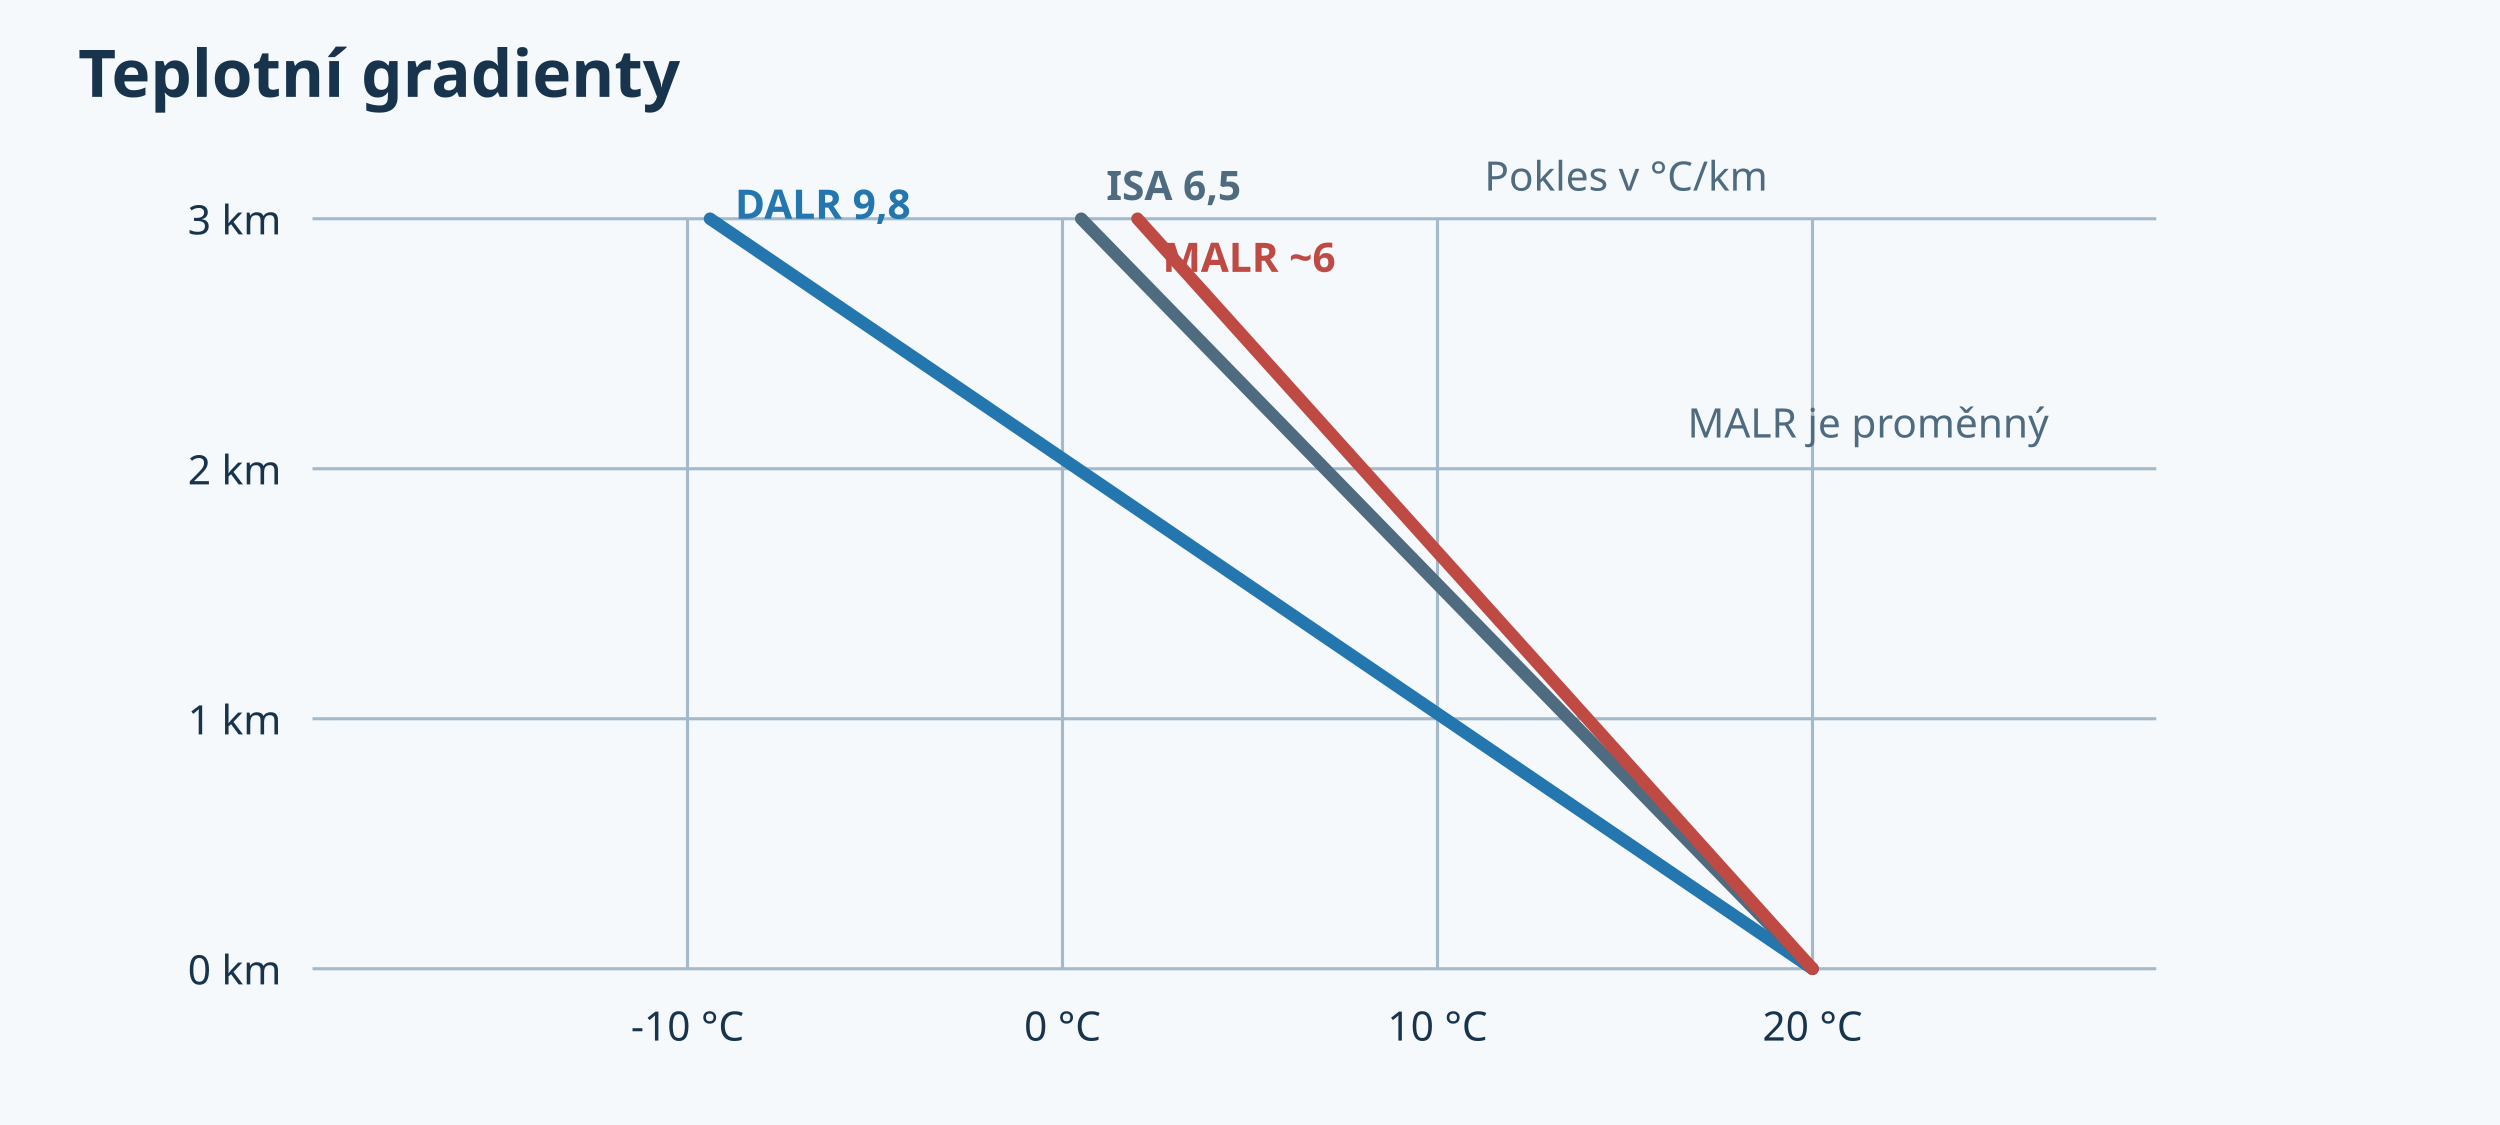
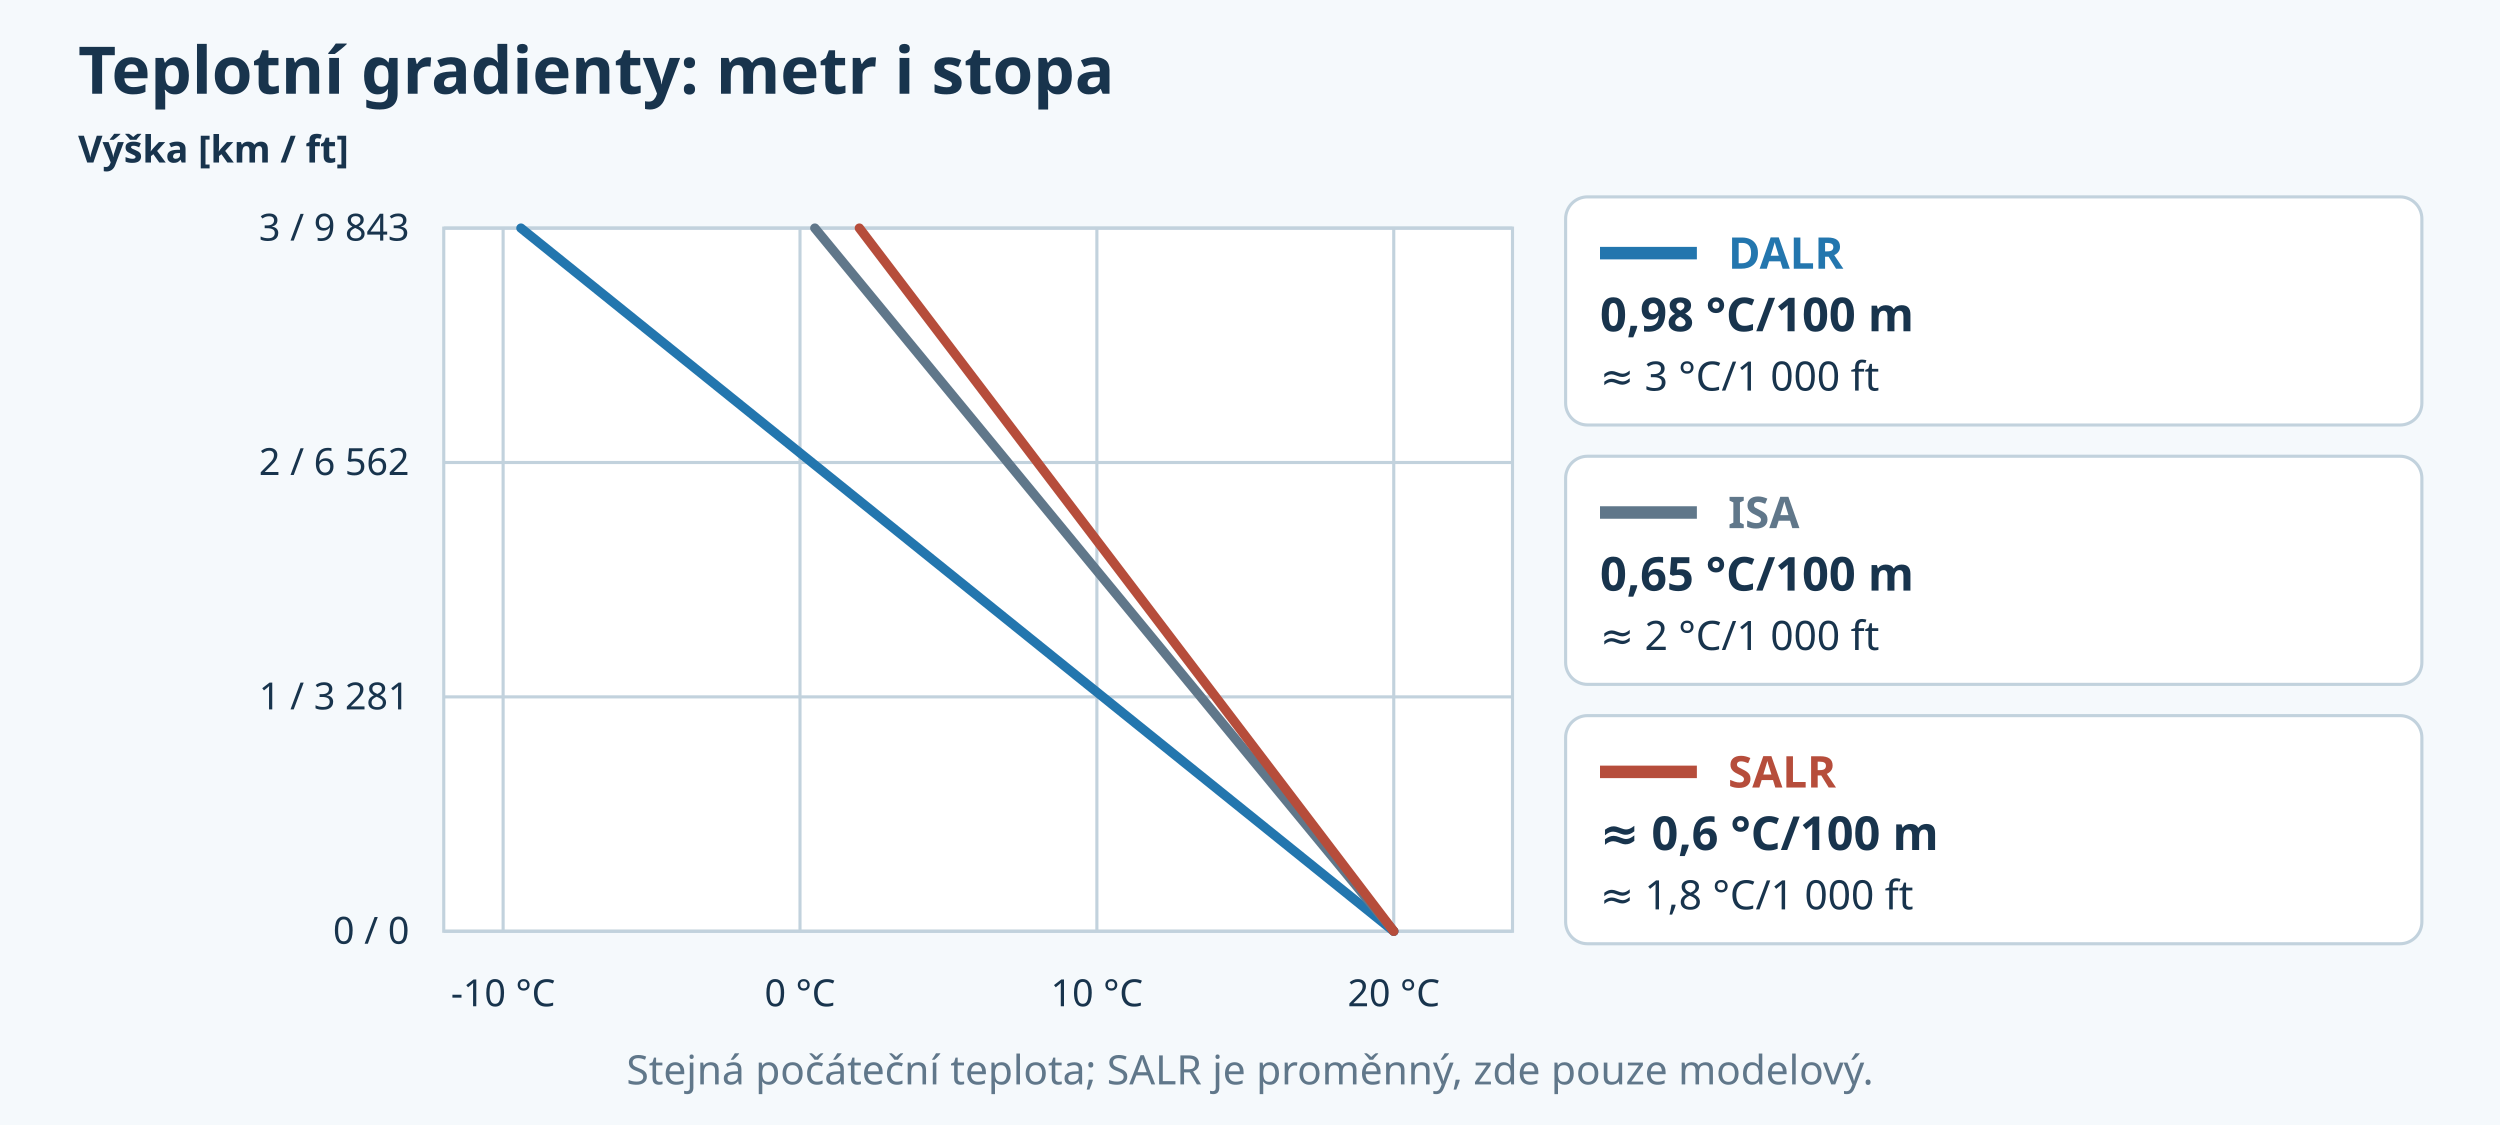
<svg xmlns="http://www.w3.org/2000/svg" viewBox="0 0 800 360" width="800" height="360" role="img" aria-labelledby="title desc">
  <defs>
-     <marker id="a-2376ae" viewBox="0 0 10 10" refX="8.8" refY="5" markerWidth="6" markerHeight="6" orient="auto-start-reverse">
-       <path d="M0 0 L10 5 L0 10 Z" fill="#2376ae" />
+     <marker id="arrow-2376ae" viewBox="0 0 10 10" refX="9" refY="5" markerWidth="6" markerHeight="6" orient="auto">
+       <path d="M0 0L10 5L0 10Z" fill="#2376ae" />
    </marker>
-     <marker id="a-bf4a44" viewBox="0 0 10 10" refX="8.8" refY="5" markerWidth="6" markerHeight="6" orient="auto-start-reverse">
-       <path d="M0 0 L10 5 L0 10 Z" fill="#bf4a44" />
+     <marker id="arrow-b64d3b" viewBox="0 0 10 10" refX="9" refY="5" markerWidth="6" markerHeight="6" orient="auto">
+       <path d="M0 0L10 5L0 10Z" fill="#b64d3b" />
    </marker>
-     <marker id="a-198568" viewBox="0 0 10 10" refX="8.8" refY="5" markerWidth="6" markerHeight="6" orient="auto-start-reverse">
-       <path d="M0 0 L10 5 L0 10 Z" fill="#198568" />
+     <marker id="arrow-60778a" viewBox="0 0 10 10" refX="9" refY="5" markerWidth="6" markerHeight="6" orient="auto">
+       <path d="M0 0L10 5L0 10Z" fill="#60778a" />
    </marker>
-     <marker id="a-4e6b80" viewBox="0 0 10 10" refX="8.8" refY="5" markerWidth="6" markerHeight="6" orient="auto-start-reverse">
-       <path d="M0 0 L10 5 L0 10 Z" fill="#4e6b80" />
+     <marker id="arrow-198568" viewBox="0 0 10 10" refX="9" refY="5" markerWidth="6" markerHeight="6" orient="auto">
+       <path d="M0 0L10 5L0 10Z" fill="#198568" />
    </marker>
-     <marker id="a-8059a2" viewBox="0 0 10 10" refX="8.8" refY="5" markerWidth="6" markerHeight="6" orient="auto-start-reverse">
-       <path d="M0 0 L10 5 L0 10 Z" fill="#8059a2" />
+     <marker id="arrow-7958a0" viewBox="0 0 10 10" refX="9" refY="5" markerWidth="6" markerHeight="6" orient="auto">
+       <path d="M0 0L10 5L0 10Z" fill="#7958a0" />
    </marker>
-     <marker id="a-18344d" viewBox="0 0 10 10" refX="8.8" refY="5" markerWidth="6" markerHeight="6" orient="auto-start-reverse">
-       <path d="M0 0 L10 5 L0 10 Z" fill="#18344d" />
-     </marker>
-     <marker id="a-e6b34d" viewBox="0 0 10 10" refX="8.8" refY="5" markerWidth="6" markerHeight="6" orient="auto-start-reverse">
-       <path d="M0 0 L10 5 L0 10 Z" fill="#e6b34d" />
+     <marker id="arrow-18344d" viewBox="0 0 10 10" refX="9" refY="5" markerWidth="6" markerHeight="6" orient="auto">
+       <path d="M0 0L10 5L0 10Z" fill="#18344d" />
    </marker>
  </defs>
  <rect width="800" height="360" fill="#f5f9fc" />
-   <g font-family="system-ui, sans-serif">
-     <text x="25" y="31" font-size="21" fill="#18344d" font-weight="700" text-anchor="start">Teplotní gradienty</text>
-     <line x1="100" y1="310" x2="690" y2="310" stroke="#a4bacb" stroke-width="1" />
-     <text x="90" y="315" font-size="13" fill="#18344d" font-weight="400" text-anchor="end">0 km</text>
-     <line x1="100" y1="230" x2="690" y2="230" stroke="#a4bacb" stroke-width="1" />
-     <text x="90" y="235" font-size="13" fill="#18344d" font-weight="400" text-anchor="end">1 km</text>
-     <line x1="100" y1="150" x2="690" y2="150" stroke="#a4bacb" stroke-width="1" />
-     <text x="90" y="155" font-size="13" fill="#18344d" font-weight="400" text-anchor="end">2 km</text>
-     <line x1="100" y1="70" x2="690" y2="70" stroke="#a4bacb" stroke-width="1" />
-     <text x="90" y="75" font-size="13" fill="#18344d" font-weight="400" text-anchor="end">3 km</text>
-     <line x1="220" y1="70" x2="220" y2="310" stroke="#a4bacb" stroke-width="1" />
-     <text x="220" y="333" font-size="13" fill="#18344d" font-weight="400" text-anchor="middle">-10 °C</text>
-     <line x1="340" y1="70" x2="340" y2="310" stroke="#a4bacb" stroke-width="1" />
-     <text x="340" y="333" font-size="13" fill="#18344d" font-weight="400" text-anchor="middle">0 °C</text>
-     <line x1="460" y1="70" x2="460" y2="310" stroke="#a4bacb" stroke-width="1" />
-     <text x="460" y="333" font-size="13" fill="#18344d" font-weight="400" text-anchor="middle">10 °C</text>
-     <line x1="580" y1="70" x2="580" y2="310" stroke="#a4bacb" stroke-width="1" />
-     <text x="580" y="333" font-size="13" fill="#18344d" font-weight="400" text-anchor="middle">20 °C</text>
-     <path d="M580 310 L227.2 70" fill="none" stroke="#2376ae" stroke-width="4" stroke-linecap="round" stroke-linejoin="round" />
-     <text x="235.2" y="70" font-size="13" fill="#2376ae" font-weight="700" text-anchor="start">DALR 9,8</text>
-     <path d="M580 310 L346 70" fill="none" stroke="#4e6b80" stroke-width="4" stroke-linecap="round" stroke-linejoin="round" />
-     <text x="354" y="64" font-size="13" fill="#4e6b80" font-weight="700" text-anchor="start">ISA 6,5</text>
-     <path d="M580 310 L364 70" fill="none" stroke="#bf4a44" stroke-width="4" stroke-linecap="round" stroke-linejoin="round" />
-     <text x="372" y="87" font-size="13" fill="#bf4a44" font-weight="700" text-anchor="start">MALR ~6</text>
-     <text x="475" y="61" font-size="13" fill="#4e6b80" font-weight="400" text-anchor="start">Pokles v °C/km</text>
-     <text x="540" y="140" font-size="13" fill="#4e6b80" font-weight="400" text-anchor="start">MALR je proměnný</text>
+   <g font-family="system-ui,sans-serif">
+     <text x="25" y="30" font-size="21" font-weight="700" fill="#18344d" text-anchor="start">Teplotní gradienty: metr i stopa</text>
+     <rect x="142" y="73" width="342" height="225" rx="0" fill="#fff" stroke="#c2d2dd" />
+     <text x="25" y="52" font-size="12" font-weight="700" fill="#18344d" text-anchor="start">Výška [km / ft]</text>
+     <line x1="142" y1="298" x2="484" y2="298" stroke="#c2d2dd" stroke-width="1" />
+     <text x="131" y="302" font-size="12" font-weight="400" fill="#18344d" text-anchor="end">0 / 0</text>
+     <line x1="142" y1="223" x2="484" y2="223" stroke="#c2d2dd" stroke-width="1" />
+     <text x="131" y="227" font-size="12" font-weight="400" fill="#18344d" text-anchor="end">1 / 3 281</text>
+     <line x1="142" y1="148" x2="484" y2="148" stroke="#c2d2dd" stroke-width="1" />
+     <text x="131" y="152" font-size="12" font-weight="400" fill="#18344d" text-anchor="end">2 / 6 562</text>
+     <line x1="142" y1="73" x2="484" y2="73" stroke="#c2d2dd" stroke-width="1" />
+     <text x="131" y="77" font-size="12" font-weight="400" fill="#18344d" text-anchor="end">3 / 9 843</text>
+     <line x1="161" y1="73" x2="161" y2="298" stroke="#c2d2dd" stroke-width="1" />
+     <text x="161" y="322" font-size="12" font-weight="400" fill="#18344d" text-anchor="middle">-10 °C</text>
+     <line x1="256" y1="73" x2="256" y2="298" stroke="#c2d2dd" stroke-width="1" />
+     <text x="256" y="322" font-size="12" font-weight="400" fill="#18344d" text-anchor="middle">0 °C</text>
+     <line x1="351" y1="73" x2="351" y2="298" stroke="#c2d2dd" stroke-width="1" />
+     <text x="351" y="322" font-size="12" font-weight="400" fill="#18344d" text-anchor="middle">10 °C</text>
+     <line x1="446" y1="73" x2="446" y2="298" stroke="#c2d2dd" stroke-width="1" />
+     <text x="446" y="322" font-size="12" font-weight="400" fill="#18344d" text-anchor="middle">20 °C</text>
+     <path d="M446 298 L166.7 73" fill="none" stroke="#2376ae" stroke-width="3" stroke-linecap="round" stroke-linejoin="round" />
+     <rect x="501" y="63" width="274" height="73" rx="7" fill="#fff" stroke="#c2d2dd" />
+     <line x1="512" y1="81" x2="543" y2="81" stroke="#2376ae" stroke-width="4" />
+     <text x="553" y="86" font-size="14" font-weight="700" fill="#2376ae" text-anchor="start">DALR</text>
+     <text x="512" y="106" font-size="15" font-weight="700" fill="#18344d" text-anchor="start">0,98 °C/100 m</text>
+     <text x="512" y="125" font-size="13" font-weight="400" fill="#18344d" text-anchor="start">≈ 3 °C/1 000 ft</text>
+     <path d="M446 298 L260.75 73" fill="none" stroke="#60778a" stroke-width="3" stroke-linecap="round" stroke-linejoin="round" />
+     <rect x="501" y="146" width="274" height="73" rx="7" fill="#fff" stroke="#c2d2dd" />
+     <line x1="512" y1="164" x2="543" y2="164" stroke="#60778a" stroke-width="4" />
+     <text x="553" y="169" font-size="14" font-weight="700" fill="#60778a" text-anchor="start">ISA</text>
+     <text x="512" y="189" font-size="15" font-weight="700" fill="#18344d" text-anchor="start">0,65 °C/100 m</text>
+     <text x="512" y="208" font-size="13" font-weight="400" fill="#18344d" text-anchor="start">≈ 2 °C/1 000 ft</text>
+     <path d="M446 298 L275 73" fill="none" stroke="#b64d3b" stroke-width="3" stroke-linecap="round" stroke-linejoin="round" />
+     <rect x="501" y="229" width="274" height="73" rx="7" fill="#fff" stroke="#c2d2dd" />
+     <line x1="512" y1="247" x2="543" y2="247" stroke="#b64d3b" stroke-width="4" />
+     <text x="553" y="252" font-size="14" font-weight="700" fill="#b64d3b" text-anchor="start">SALR</text>
+     <text x="512" y="272" font-size="15" font-weight="700" fill="#18344d" text-anchor="start">≈ 0,6 °C/100 m</text>
+     <text x="512" y="291" font-size="13" font-weight="400" fill="#18344d" text-anchor="start">≈ 1,8 °C/1 000 ft</text>
+     <text x="400" y="347" font-size="13" font-weight="400" fill="#60778a" text-anchor="middle">Stejná počáteční teplota; SALR je proměnný, zde pouze modelový.</text>
  </g>
</svg>
